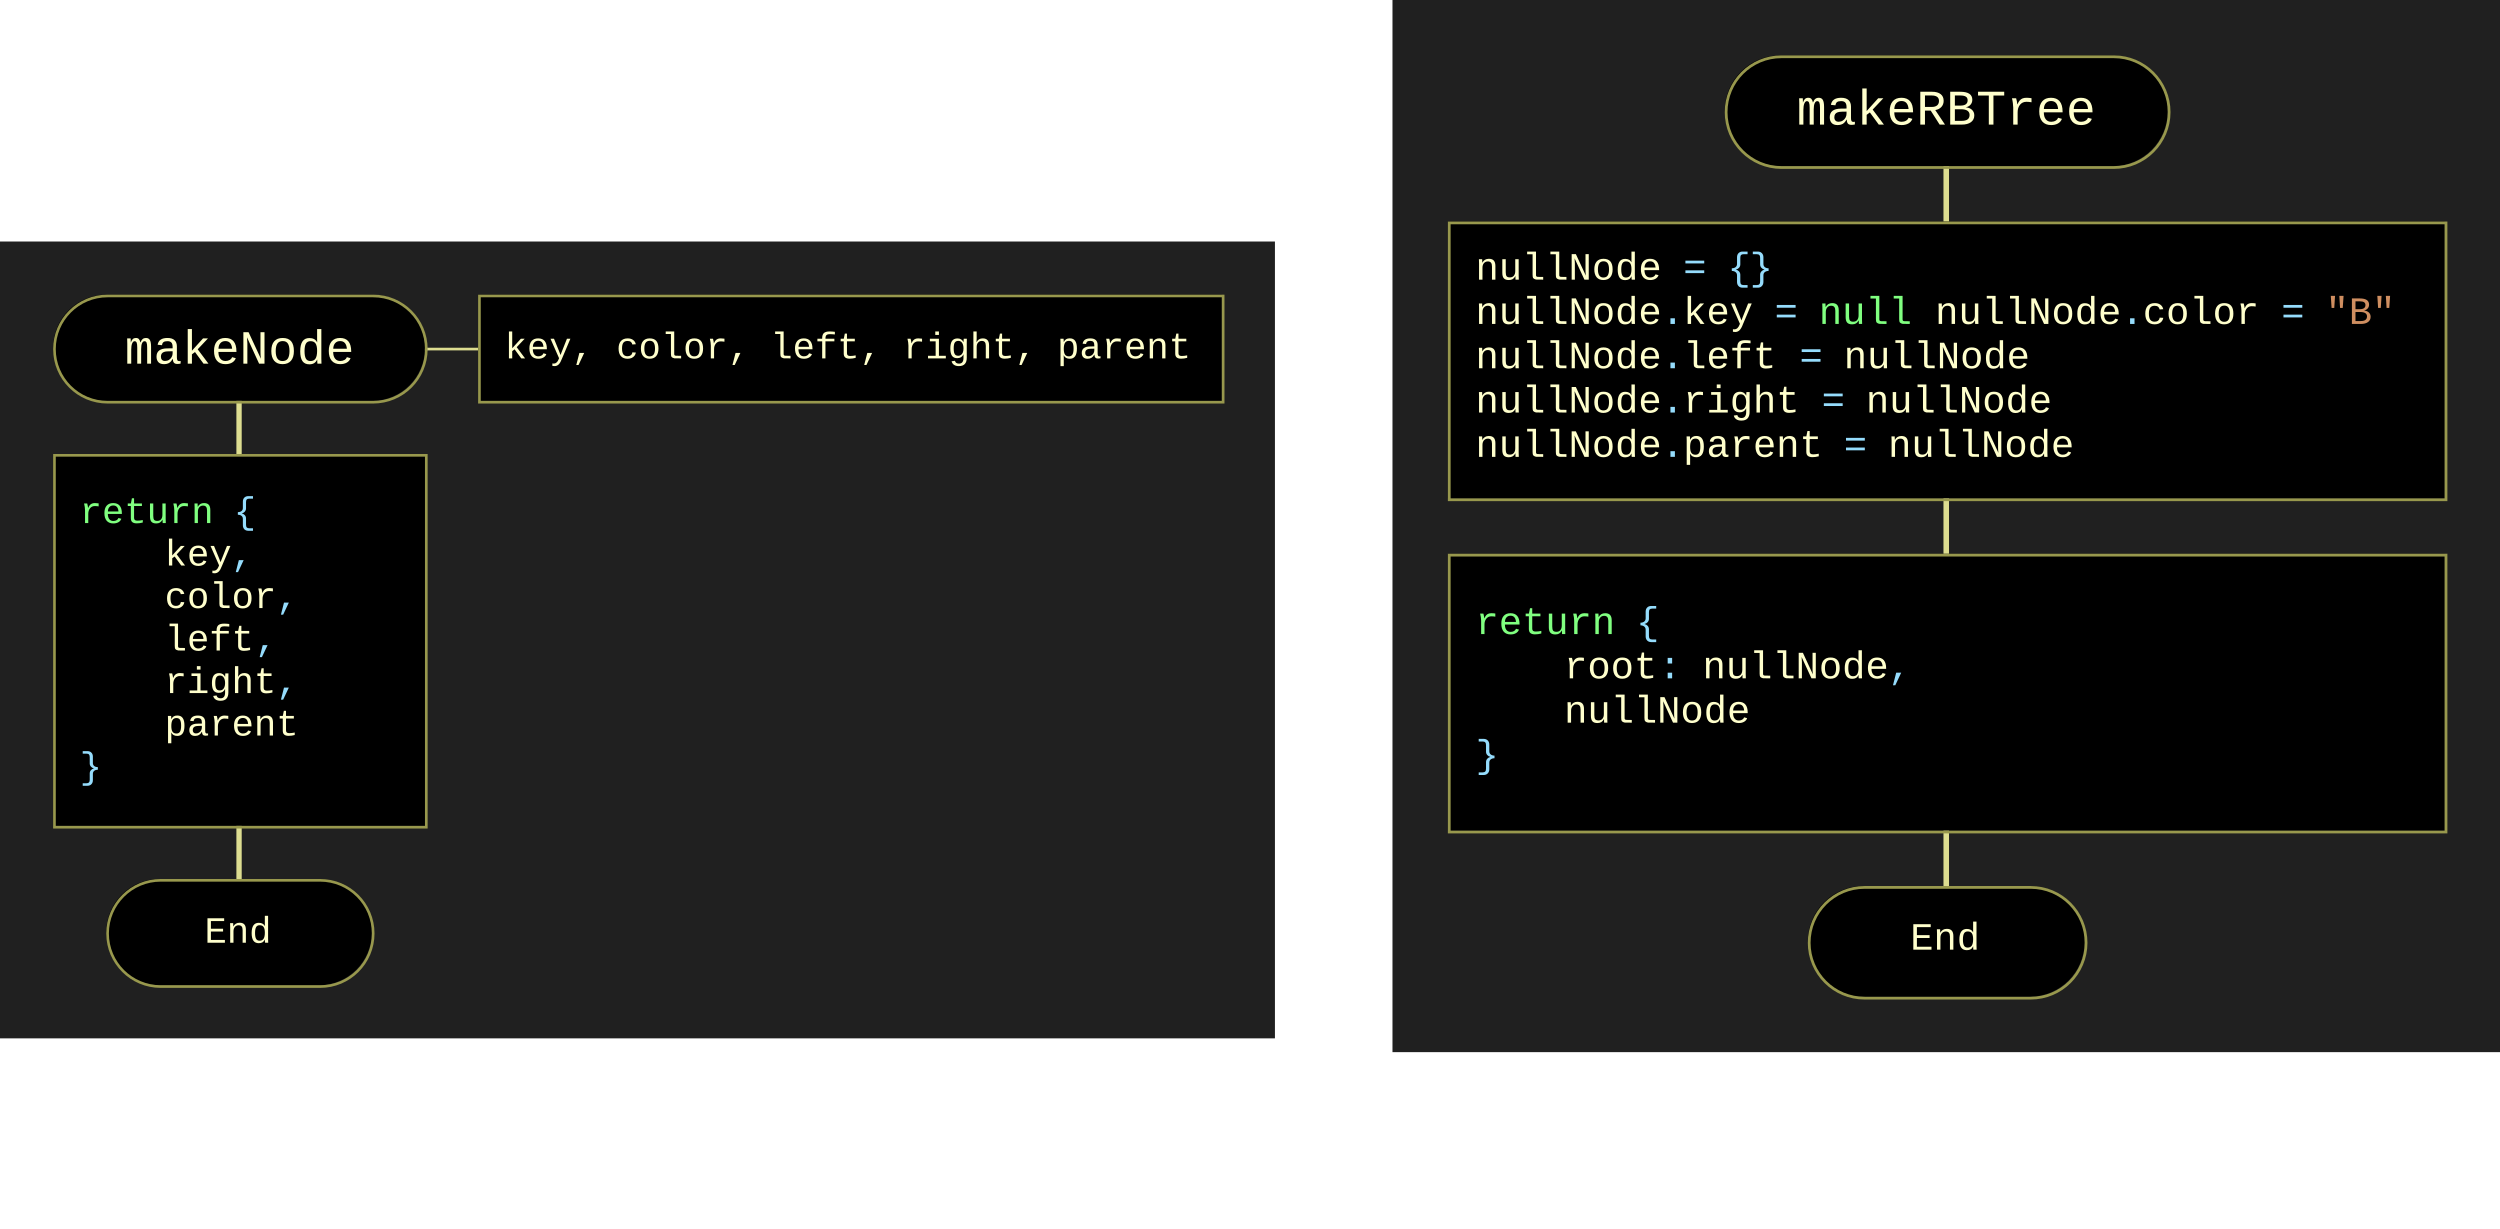
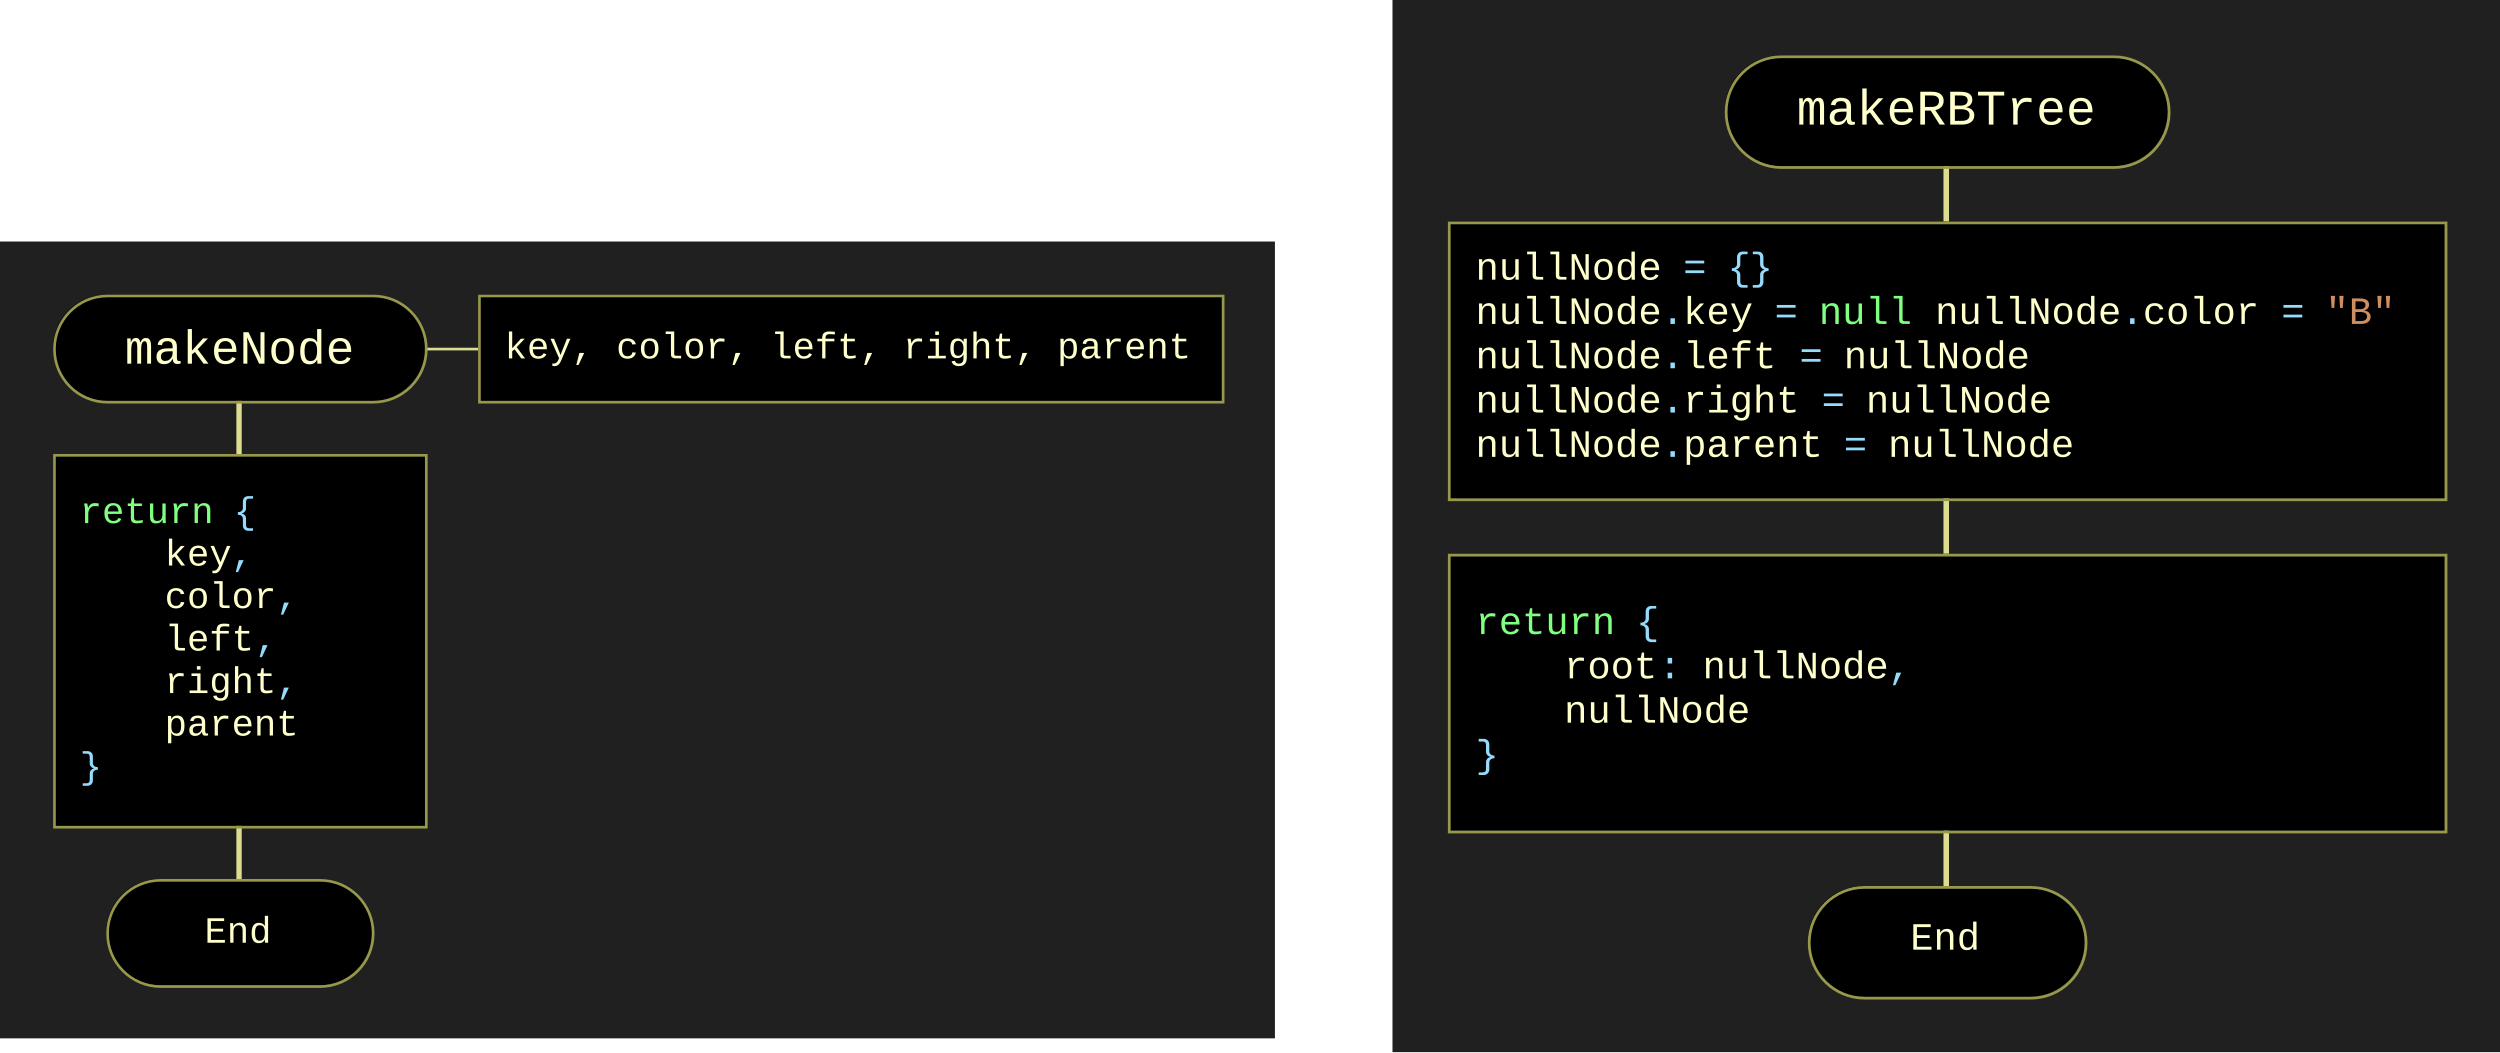
- <svg xmlns="http://www.w3.org/2000/svg" version="1.1" width="428.444" height="210.58" id="svg24">
+ <svg xmlns="http://www.w3.org/2000/svg" version="1.1" width="428.444" height="180.314" id="svg24">
  <defs id="defs1" />
  <g id="g24" transform="matrix(0.4551985,0,0,0.4551985,0,41.39104)">
    <rect fill="#202020" stroke="none" x="0" y="0" width="480" height="300" id="rect1" />
    <g transform="translate(90,40)" id="g23">
      <rect fill="#dddd90" stroke="none" x="-1" y="0" width="2" height="110" id="rect2" />
      <rect fill="#dddd90" stroke="none" x="-1" y="110" width="2" height="110" id="rect3" />
      <path fill="none" stroke="#dddd90" paint-order="fill stroke markers" d="m 0.5,0.5 h 230" stroke-linecap="round" stroke-miterlimit="10" id="path3" />
      <path fill="#000000" stroke="none" paint-order="stroke fill markers" d="m -30,240 a 20,20 0 0 1 0,-40 h 60 v 0 a 20,20 0 0 1 0,40 z" id="path4" />
      <path fill="none" stroke="#98984d" paint-order="fill stroke markers" d="m -29.5,240.5 a 20,20 0 0 1 0,-40 h 60 v 0 a 20,20 0 0 1 0,40 z" stroke-linecap="round" stroke-miterlimit="10" id="path5" />
      <text fill="#ffffcc" stroke="none" font-family="Consolas, Monaco, Cousine" font-size="14px" font-style="normal" font-weight="normal" text-decoration="normal" x="-13" y="224" text-anchor="start" dominant-baseline="alphabetic" id="text5">End</text>
      <rect fill="#000000" stroke="none" x="-70" y="40" width="140" height="140" id="rect5" />
      <rect fill="none" stroke="#98984d" x="-69.5" y="40.5" width="140" height="140" stroke-linecap="round" stroke-miterlimit="10" id="rect6" />
      <text fill="#80ff80" stroke="none" font-family="Consolas, Monaco, Cousine" font-size="14px" font-style="normal" font-weight="normal" text-decoration="normal" x="-60" y="66" text-anchor="start" dominant-baseline="alphabetic" id="text6">return</text>
      <text fill="#95dcfc" stroke="none" font-family="Consolas, Monaco, Cousine" font-size="14px" font-style="normal" font-weight="normal" text-decoration="normal" x="-2" y="66" text-anchor="start" dominant-baseline="alphabetic" id="text7">{</text>
      <text fill="#ffffcc" stroke="none" font-family="Consolas, Monaco, Cousine" font-size="14px" font-style="normal" font-weight="normal" text-decoration="normal" x="-28" y="82" text-anchor="start" dominant-baseline="alphabetic" id="text8">key</text>
      <text fill="#95dcfc" stroke="none" font-family="Consolas, Monaco, Cousine" font-size="14px" font-style="normal" font-weight="normal" text-decoration="normal" x="-3" y="82" text-anchor="start" dominant-baseline="alphabetic" id="text9">,</text>
      <text fill="#ffffcc" stroke="none" font-family="Consolas, Monaco, Cousine" font-size="14px" font-style="normal" font-weight="normal" text-decoration="normal" x="-28" y="98" text-anchor="start" dominant-baseline="alphabetic" id="text10">color</text>
      <text fill="#95dcfc" stroke="none" font-family="Consolas, Monaco, Cousine" font-size="14px" font-style="normal" font-weight="normal" text-decoration="normal" x="14" y="98" text-anchor="start" dominant-baseline="alphabetic" id="text11">,</text>
      <text fill="#ffffcc" stroke="none" font-family="Consolas, Monaco, Cousine" font-size="14px" font-style="normal" font-weight="normal" text-decoration="normal" x="-28" y="114" text-anchor="start" dominant-baseline="alphabetic" id="text12">left</text>
      <text fill="#95dcfc" stroke="none" font-family="Consolas, Monaco, Cousine" font-size="14px" font-style="normal" font-weight="normal" text-decoration="normal" x="6" y="114" text-anchor="start" dominant-baseline="alphabetic" id="text13">,</text>
      <text fill="#ffffcc" stroke="none" font-family="Consolas, Monaco, Cousine" font-size="14px" font-style="normal" font-weight="normal" text-decoration="normal" x="-28" y="130" text-anchor="start" dominant-baseline="alphabetic" id="text14">right</text>
      <text fill="#95dcfc" stroke="none" font-family="Consolas, Monaco, Cousine" font-size="14px" font-style="normal" font-weight="normal" text-decoration="normal" x="14" y="130" text-anchor="start" dominant-baseline="alphabetic" id="text15">,</text>
      <text fill="#ffffcc" stroke="none" font-family="Consolas, Monaco, Cousine" font-size="14px" font-style="normal" font-weight="normal" text-decoration="normal" x="-28" y="146" text-anchor="start" dominant-baseline="alphabetic" id="text16">parent</text>
      <text fill="#95dcfc" stroke="none" font-family="Consolas, Monaco, Cousine" font-size="14px" font-style="normal" font-weight="normal" text-decoration="normal" x="-60" y="162" text-anchor="start" dominant-baseline="alphabetic" id="text17">}</text>
      <path fill="#000000" stroke="none" paint-order="stroke fill markers" d="m -50,20 a 20,20 0 0 1 0,-40 H 50 v 0 a 20,20 0 0 1 0,40 z" id="path17" />
      <path fill="none" stroke="#98984d" paint-order="fill stroke markers" d="m -49.5,20.5 a 20,20 0 0 1 0,-40 h 100 v 0 a 20,20 0 0 1 0,40 z" stroke-linecap="round" stroke-miterlimit="10" id="path18" />
      <text fill="#ffffcc" stroke="none" font-family="Consolas, Monaco, Cousine" font-size="18px" font-style="normal" font-weight="normal" text-decoration="normal" x="-43" y="6" text-anchor="start" dominant-baseline="alphabetic" id="text18">makeNode</text>
      <rect fill="#000000" stroke="none" x="90" y="-20" width="280" height="40" id="rect18" />
      <rect fill="none" stroke="#98984d" x="90.5" y="-19.5" width="280" height="40" stroke-linecap="round" stroke-miterlimit="10" id="rect19" />
      <text fill="#ffffcc" stroke="none" font-family="Consolas, Monaco, Cousine" font-size="14px" font-style="normal" font-weight="normal" text-decoration="normal" x="100" y="4" text-anchor="start" dominant-baseline="alphabetic" id="text19">key,</text>
      <text fill="#ffffcc" stroke="none" font-family="Consolas, Monaco, Cousine" font-size="14px" font-style="normal" font-weight="normal" text-decoration="normal" x="142" y="4" text-anchor="start" dominant-baseline="alphabetic" id="text20">color,</text>
      <text fill="#ffffcc" stroke="none" font-family="Consolas, Monaco, Cousine" font-size="14px" font-style="normal" font-weight="normal" text-decoration="normal" x="200" y="4" text-anchor="start" dominant-baseline="alphabetic" id="text21">left,</text>
      <text fill="#ffffcc" stroke="none" font-family="Consolas, Monaco, Cousine" font-size="14px" font-style="normal" font-weight="normal" text-decoration="normal" x="250" y="4" text-anchor="start" dominant-baseline="alphabetic" id="text22">right,</text>
      <text fill="#ffffcc" stroke="none" font-family="Consolas, Monaco, Cousine" font-size="14px" font-style="normal" font-weight="normal" text-decoration="normal" x="308" y="4" text-anchor="start" dominant-baseline="alphabetic" id="text23">parent</text>
    </g>
  </g>
  <g id="g44" transform="matrix(0.4745103,0,0,0.4745103,238.64,0)">
    <rect fill="#202020" stroke="none" x="0" y="0" width="400" height="380" id="rect1-6" />
    <g transform="translate(200,40)" id="g43">
      <rect fill="#dddd90" stroke="none" x="-1" y="0" width="2" height="90" id="rect2-7" />
      <rect fill="#dddd90" stroke="none" x="-1" y="90" width="2" height="120" id="rect3-5" />
      <rect fill="#dddd90" stroke="none" x="-1" y="210" width="2" height="90" id="rect4" />
      <path fill="#000000" stroke="none" paint-order="stroke fill markers" d="m -30,320 a 20,20 0 0 1 0,-40 h 60 v 0 a 20,20 0 0 1 0,40 z" id="path4-3" />
      <path fill="none" stroke="#98984d" paint-order="fill stroke markers" d="m -29.5,320.5 a 20,20 0 0 1 0,-40 h 60 v 0 a 20,20 0 0 1 0,40 z" stroke-linecap="round" stroke-miterlimit="10" id="path5-5" />
      <text fill="#ffffcc" stroke="none" font-family="Consolas, Monaco, Cousine" font-size="14px" font-style="normal" font-weight="normal" text-decoration="normal" x="-13" y="303" text-anchor="start" dominant-baseline="alphabetic" id="text5-6">End</text>
      <rect fill="#000000" stroke="none" x="-180" y="40" width="360" height="100" id="rect5-2" />
      <rect fill="none" stroke="#98984d" x="-179.5" y="40.5" width="360" height="100" stroke-linecap="round" stroke-miterlimit="10" id="rect6-9" />
      <text fill="#ffffcc" stroke="none" font-family="Consolas, Monaco, Cousine" font-size="14px" font-style="normal" font-weight="normal" text-decoration="normal" x="-170" y="61" text-anchor="start" dominant-baseline="alphabetic" id="text6-1">nullNode</text>
      <text fill="#95dcfc" stroke="none" font-family="Consolas, Monaco, Cousine" font-size="14px" font-style="normal" font-weight="normal" text-decoration="normal" x="-95" y="61" text-anchor="start" dominant-baseline="alphabetic" id="text7-2">=</text>
      <text fill="#95dcfc" stroke="none" font-family="Consolas, Monaco, Cousine" font-size="14px" font-style="normal" font-weight="normal" text-decoration="normal" x="-79" y="61" text-anchor="start" dominant-baseline="alphabetic" id="text8-7">{</text>
      <text fill="#95dcfc" stroke="none" font-family="Consolas, Monaco, Cousine" font-size="14px" font-style="normal" font-weight="normal" text-decoration="normal" x="-71" y="61" text-anchor="start" dominant-baseline="alphabetic" id="text9-0">}</text>
      <text fill="#ffffcc" stroke="none" font-family="Consolas, Monaco, Cousine" font-size="14px" font-style="normal" font-weight="normal" text-decoration="normal" x="-170" y="77" text-anchor="start" dominant-baseline="alphabetic" id="text10-9">nullNode</text>
      <text fill="#95dcfc" stroke="none" font-family="Consolas, Monaco, Cousine" font-size="14px" font-style="normal" font-weight="normal" text-decoration="normal" x="-103" y="77" text-anchor="start" dominant-baseline="alphabetic" id="text11-3">.</text>
      <text fill="#ffffcc" stroke="none" font-family="Consolas, Monaco, Cousine" font-size="14px" font-style="normal" font-weight="normal" text-decoration="normal" x="-95" y="77" text-anchor="start" dominant-baseline="alphabetic" id="text12-6">key</text>
      <text fill="#95dcfc" stroke="none" font-family="Consolas, Monaco, Cousine" font-size="14px" font-style="normal" font-weight="normal" text-decoration="normal" x="-62" y="77" text-anchor="start" dominant-baseline="alphabetic" id="text13-0">=</text>
      <text fill="#80ff80" stroke="none" font-family="Consolas, Monaco, Cousine" font-size="14px" font-style="normal" font-weight="normal" text-decoration="normal" x="-46" y="77" text-anchor="start" dominant-baseline="alphabetic" id="text14-6">null</text>
      <text fill="#ffffcc" stroke="none" font-family="Consolas, Monaco, Cousine" font-size="14px" font-style="normal" font-weight="normal" text-decoration="normal" x="-4" y="77" text-anchor="start" dominant-baseline="alphabetic" id="text15-2">nullNode</text>
      <text fill="#95dcfc" stroke="none" font-family="Consolas, Monaco, Cousine" font-size="14px" font-style="normal" font-weight="normal" text-decoration="normal" x="63" y="77" text-anchor="start" dominant-baseline="alphabetic" id="text16-6">.</text>
      <text fill="#ffffcc" stroke="none" font-family="Consolas, Monaco, Cousine" font-size="14px" font-style="normal" font-weight="normal" text-decoration="normal" x="71" y="77" text-anchor="start" dominant-baseline="alphabetic" id="text17-1">color</text>
      <text fill="#95dcfc" stroke="none" font-family="Consolas, Monaco, Cousine" font-size="14px" font-style="normal" font-weight="normal" text-decoration="normal" x="121" y="77" text-anchor="start" dominant-baseline="alphabetic" id="text18-8">=</text>
      <text fill="#cf8e60" stroke="none" font-family="Consolas, Monaco, Cousine" font-size="14px" font-style="normal" font-weight="normal" text-decoration="normal" x="137" y="77" text-anchor="start" dominant-baseline="alphabetic" id="text19-7">"B"</text>
      <text fill="#ffffcc" stroke="none" font-family="Consolas, Monaco, Cousine" font-size="14px" font-style="normal" font-weight="normal" text-decoration="normal" x="-170" y="93" text-anchor="start" dominant-baseline="alphabetic" id="text20-9">nullNode</text>
      <text fill="#95dcfc" stroke="none" font-family="Consolas, Monaco, Cousine" font-size="14px" font-style="normal" font-weight="normal" text-decoration="normal" x="-103" y="93" text-anchor="start" dominant-baseline="alphabetic" id="text21-2">.</text>
      <text fill="#ffffcc" stroke="none" font-family="Consolas, Monaco, Cousine" font-size="14px" font-style="normal" font-weight="normal" text-decoration="normal" x="-95" y="93" text-anchor="start" dominant-baseline="alphabetic" id="text22-0">left</text>
      <text fill="#95dcfc" stroke="none" font-family="Consolas, Monaco, Cousine" font-size="14px" font-style="normal" font-weight="normal" text-decoration="normal" x="-53" y="93" text-anchor="start" dominant-baseline="alphabetic" id="text23-2">=</text>
      <text fill="#ffffcc" stroke="none" font-family="Consolas, Monaco, Cousine" font-size="14px" font-style="normal" font-weight="normal" text-decoration="normal" x="-37" y="93" text-anchor="start" dominant-baseline="alphabetic" id="text24">nullNode</text>
      <text fill="#ffffcc" stroke="none" font-family="Consolas, Monaco, Cousine" font-size="14px" font-style="normal" font-weight="normal" text-decoration="normal" x="-170" y="109" text-anchor="start" dominant-baseline="alphabetic" id="text25">nullNode</text>
      <text fill="#95dcfc" stroke="none" font-family="Consolas, Monaco, Cousine" font-size="14px" font-style="normal" font-weight="normal" text-decoration="normal" x="-103" y="109" text-anchor="start" dominant-baseline="alphabetic" id="text26">.</text>
      <text fill="#ffffcc" stroke="none" font-family="Consolas, Monaco, Cousine" font-size="14px" font-style="normal" font-weight="normal" text-decoration="normal" x="-95" y="109" text-anchor="start" dominant-baseline="alphabetic" id="text27">right</text>
      <text fill="#95dcfc" stroke="none" font-family="Consolas, Monaco, Cousine" font-size="14px" font-style="normal" font-weight="normal" text-decoration="normal" x="-45" y="109" text-anchor="start" dominant-baseline="alphabetic" id="text28">=</text>
      <text fill="#ffffcc" stroke="none" font-family="Consolas, Monaco, Cousine" font-size="14px" font-style="normal" font-weight="normal" text-decoration="normal" x="-29" y="109" text-anchor="start" dominant-baseline="alphabetic" id="text29">nullNode</text>
      <text fill="#ffffcc" stroke="none" font-family="Consolas, Monaco, Cousine" font-size="14px" font-style="normal" font-weight="normal" text-decoration="normal" x="-170" y="125" text-anchor="start" dominant-baseline="alphabetic" id="text30">nullNode</text>
      <text fill="#95dcfc" stroke="none" font-family="Consolas, Monaco, Cousine" font-size="14px" font-style="normal" font-weight="normal" text-decoration="normal" x="-103" y="125" text-anchor="start" dominant-baseline="alphabetic" id="text31">.</text>
      <text fill="#ffffcc" stroke="none" font-family="Consolas, Monaco, Cousine" font-size="14px" font-style="normal" font-weight="normal" text-decoration="normal" x="-95" y="125" text-anchor="start" dominant-baseline="alphabetic" id="text32">parent</text>
      <text fill="#95dcfc" stroke="none" font-family="Consolas, Monaco, Cousine" font-size="14px" font-style="normal" font-weight="normal" text-decoration="normal" x="-37" y="125" text-anchor="start" dominant-baseline="alphabetic" id="text33">=</text>
      <text fill="#ffffcc" stroke="none" font-family="Consolas, Monaco, Cousine" font-size="14px" font-style="normal" font-weight="normal" text-decoration="normal" x="-21" y="125" text-anchor="start" dominant-baseline="alphabetic" id="text34">nullNode</text>
      <rect fill="#000000" stroke="none" x="-180" y="160" width="360" height="100" id="rect34" />
      <rect fill="none" stroke="#98984d" x="-179.5" y="160.5" width="360" height="100" stroke-linecap="round" stroke-miterlimit="10" id="rect35" />
      <text fill="#80ff80" stroke="none" font-family="Consolas, Monaco, Cousine" font-size="14px" font-style="normal" font-weight="normal" text-decoration="normal" x="-170" y="189" text-anchor="start" dominant-baseline="alphabetic" id="text35">return</text>
      <text fill="#95dcfc" stroke="none" font-family="Consolas, Monaco, Cousine" font-size="14px" font-style="normal" font-weight="normal" text-decoration="normal" x="-112" y="189" text-anchor="start" dominant-baseline="alphabetic" id="text36">{</text>
      <text fill="#ffffcc" stroke="none" font-family="Consolas, Monaco, Cousine" font-size="14px" font-style="normal" font-weight="normal" text-decoration="normal" x="-138" y="205" text-anchor="start" dominant-baseline="alphabetic" id="text37">root</text>
      <text fill="#95dcfc" stroke="none" font-family="Consolas, Monaco, Cousine" font-size="14px" font-style="normal" font-weight="normal" text-decoration="normal" x="-104" y="205" text-anchor="start" dominant-baseline="alphabetic" id="text38">:</text>
      <text fill="#ffffcc" stroke="none" font-family="Consolas, Monaco, Cousine" font-size="14px" font-style="normal" font-weight="normal" text-decoration="normal" x="-88" y="205" text-anchor="start" dominant-baseline="alphabetic" id="text39">nullNode</text>
      <text fill="#95dcfc" stroke="none" font-family="Consolas, Monaco, Cousine" font-size="14px" font-style="normal" font-weight="normal" text-decoration="normal" x="-21" y="205" text-anchor="start" dominant-baseline="alphabetic" id="text40">,</text>
      <text fill="#ffffcc" stroke="none" font-family="Consolas, Monaco, Cousine" font-size="14px" font-style="normal" font-weight="normal" text-decoration="normal" x="-138" y="221" text-anchor="start" dominant-baseline="alphabetic" id="text41">nullNode</text>
      <text fill="#95dcfc" stroke="none" font-family="Consolas, Monaco, Cousine" font-size="14px" font-style="normal" font-weight="normal" text-decoration="normal" x="-170" y="237" text-anchor="start" dominant-baseline="alphabetic" id="text42">}</text>
      <path fill="#000000" stroke="none" paint-order="stroke fill markers" d="m -60,20 a 20,20 0 0 1 0,-40 H 60 v 0 a 20,20 0 0 1 0,40 z" id="path42" />
      <path fill="none" stroke="#98984d" paint-order="fill stroke markers" d="m -59.5,20.5 a 20,20 0 0 1 0,-40 h 120 v 0 a 20,20 0 0 1 0,40 z" stroke-linecap="round" stroke-miterlimit="10" id="path43" />
      <text fill="#ffffcc" stroke="none" font-family="Consolas, Monaco, Cousine" font-size="18px" font-style="normal" font-weight="normal" text-decoration="normal" x="-54" y="5" text-anchor="start" dominant-baseline="alphabetic" id="text43">makeRBTree</text>
    </g>
  </g>
  <text xml:space="preserve" style="font-size:60.472px;font-family:Sans;-inkscape-font-specification:'Sans, Normal';writing-mode:lr-tb;direction:ltr;fill:#f5fafe;stroke:#fdf4fc;stroke-width:3.307;stroke-linejoin:bevel" x="317.294" y="230.915" id="text45">
    <tspan id="tspan45" x="317.294" y="230.915" />
  </text>
</svg>
